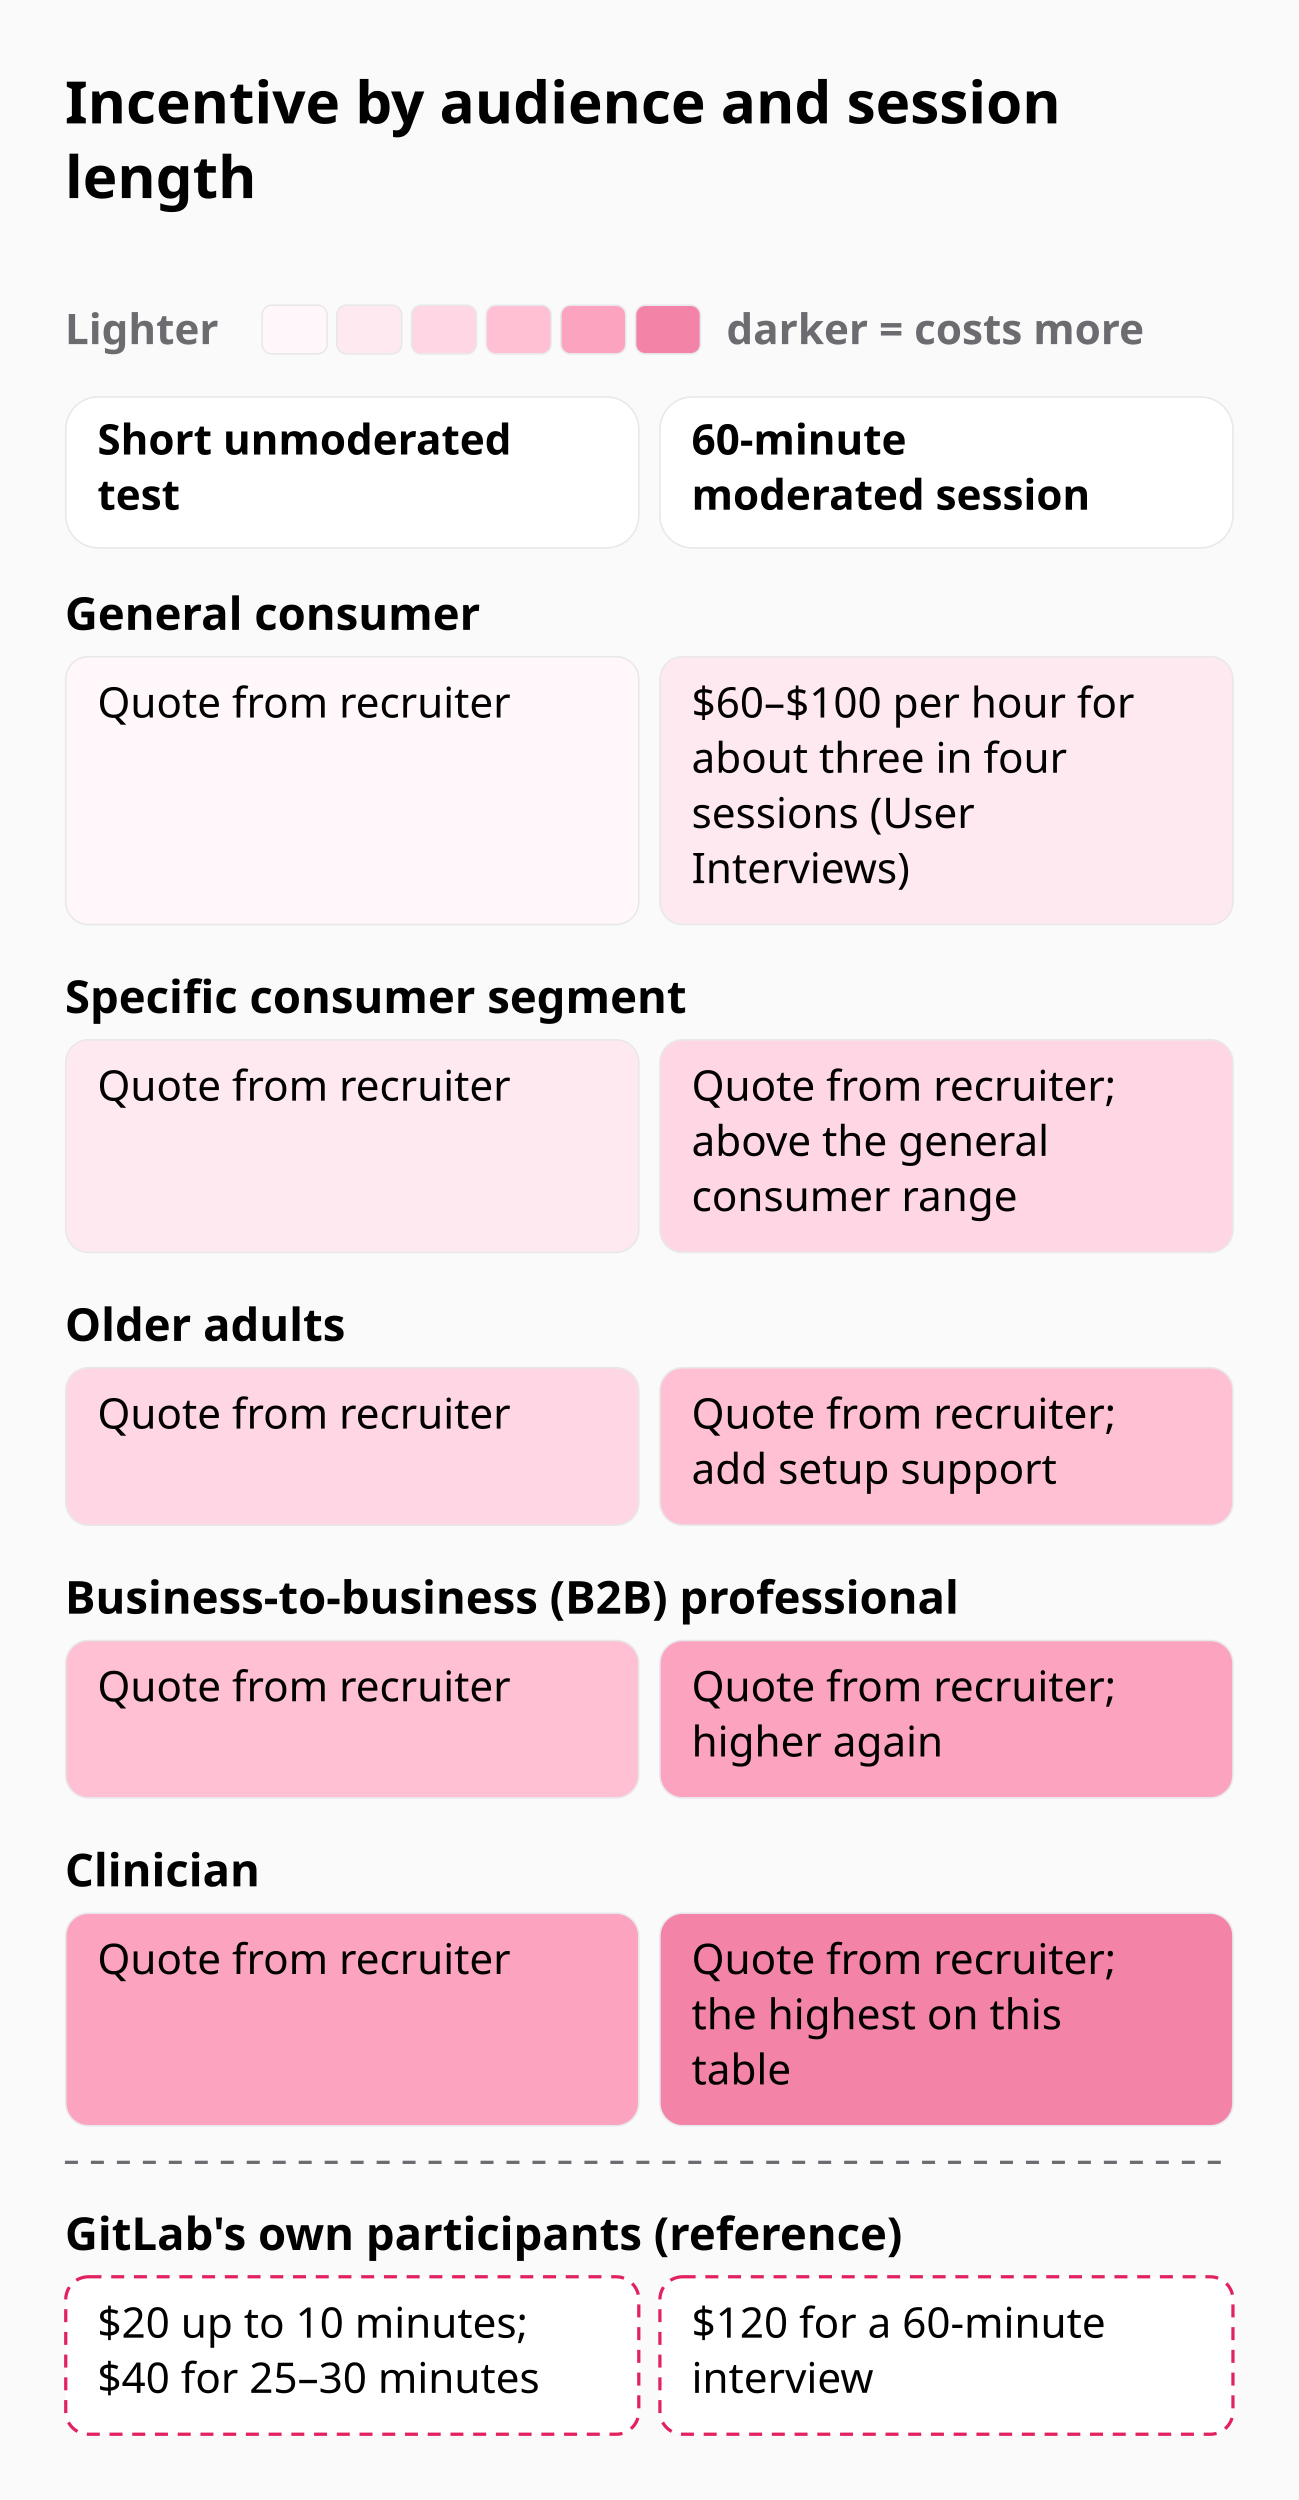
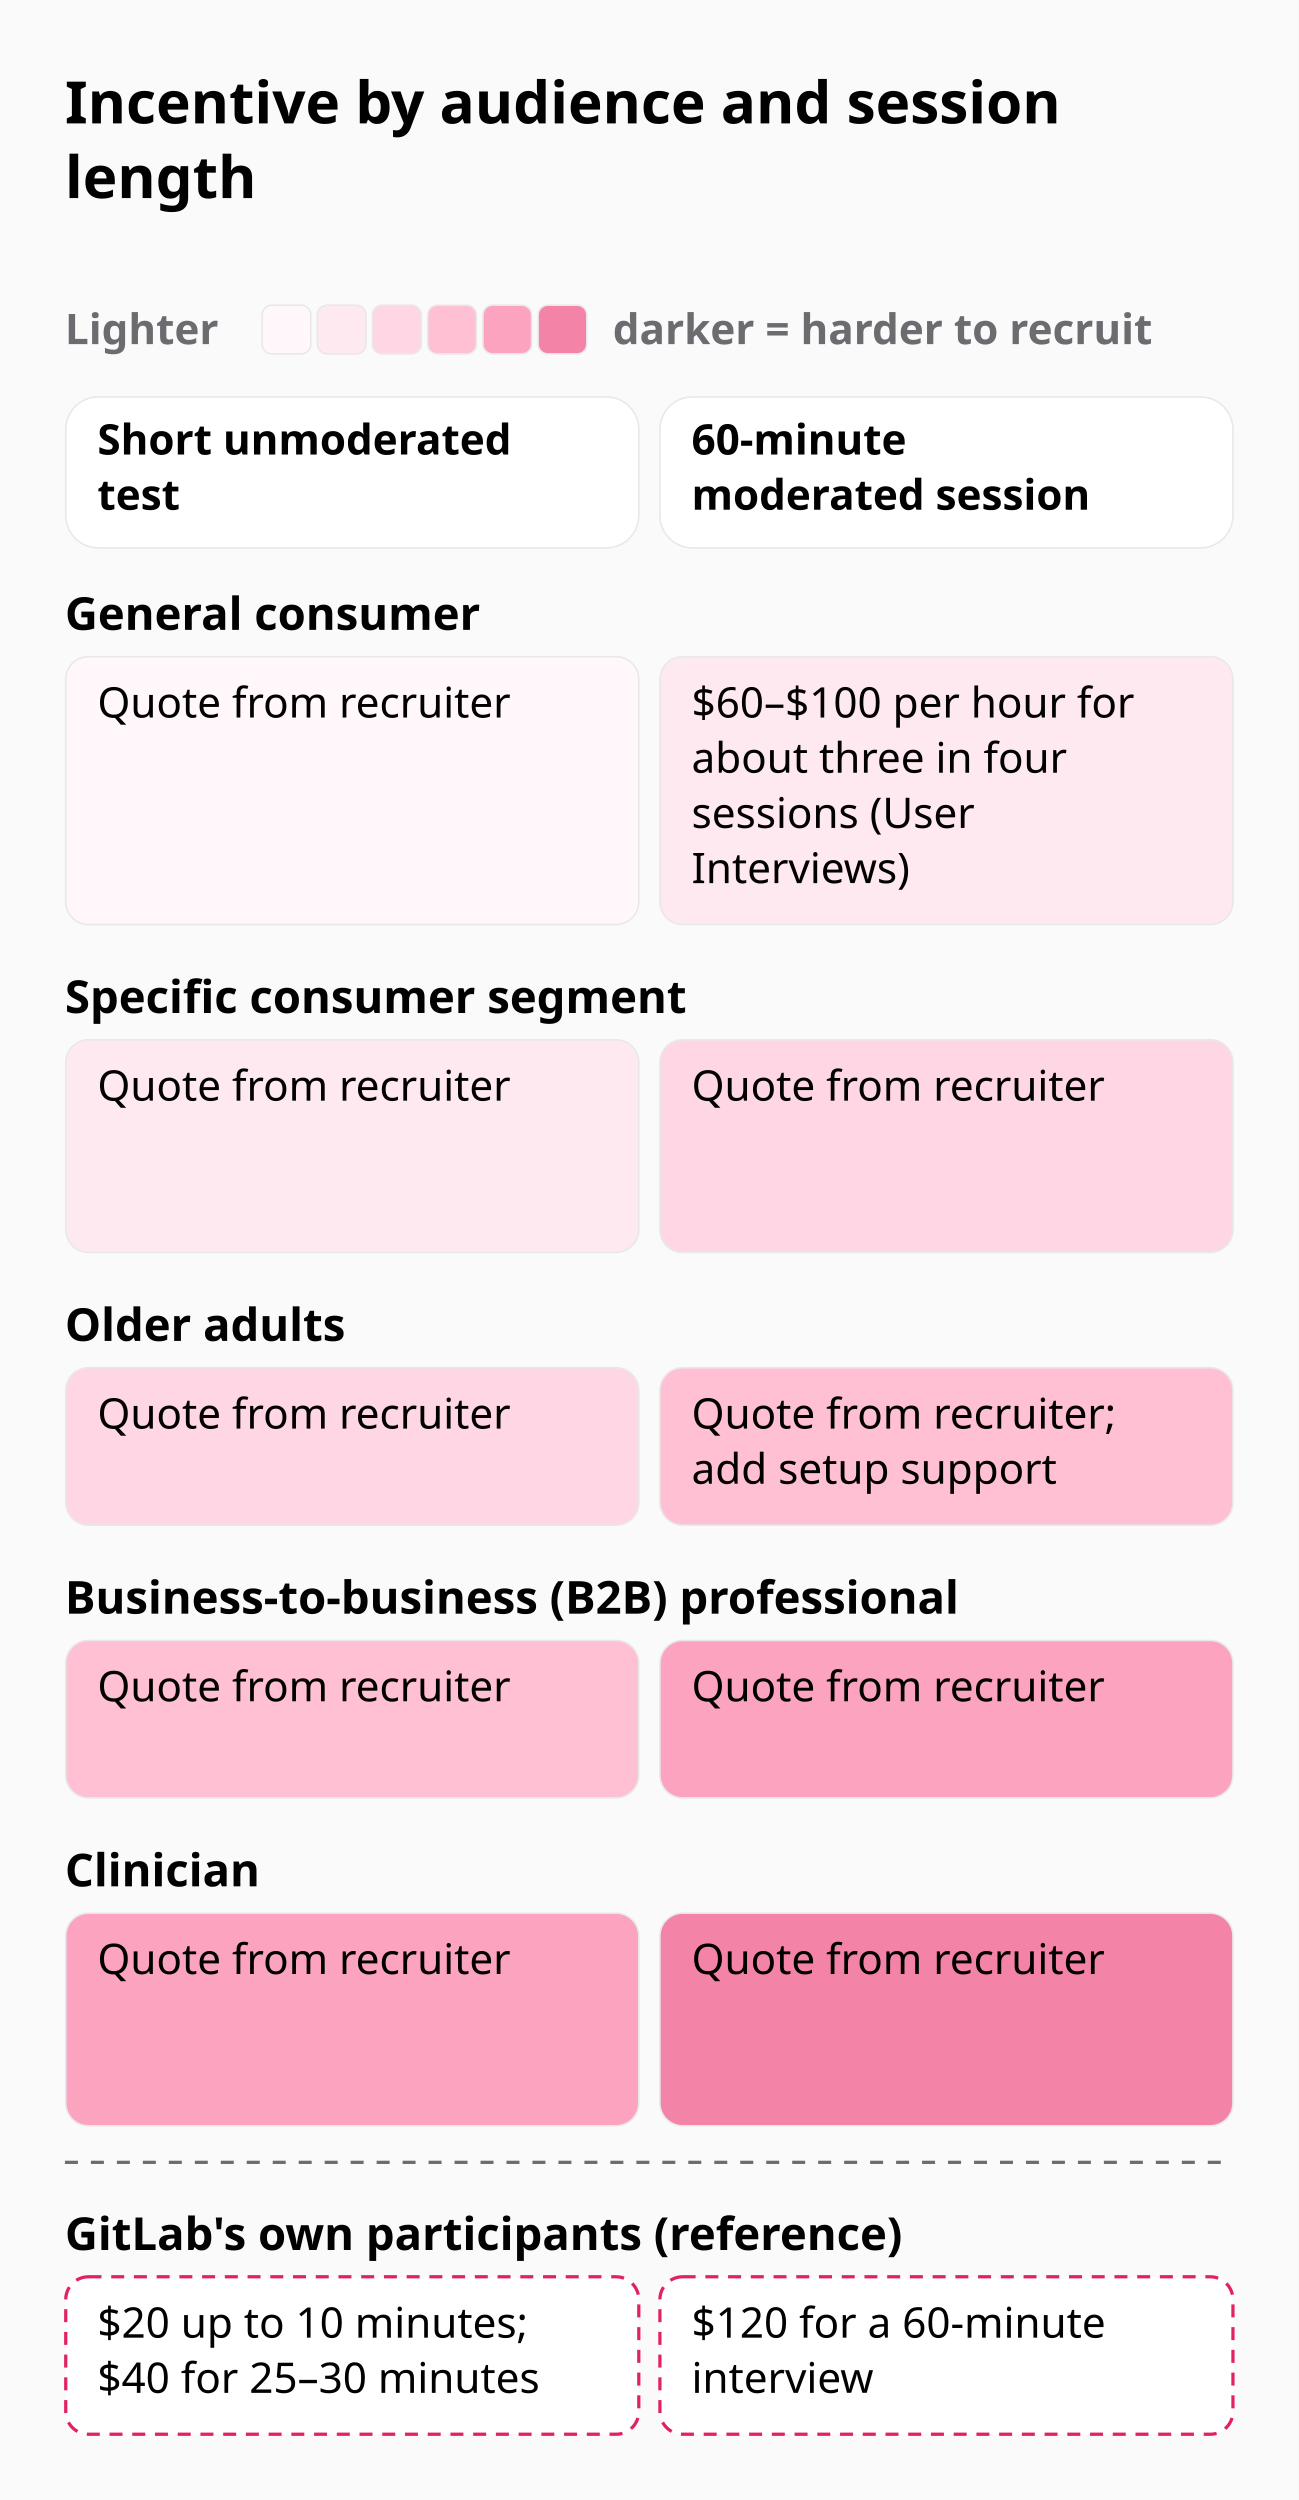
<svg xmlns="http://www.w3.org/2000/svg" viewBox="0 0 800 1540" width="800" height="1540" font-family="Manrope, system-ui, sans-serif">
  <rect width="800" height="1540" fill="#FBFAFB" />
  <text x="40" y="76" font-size="36" font-weight="800" fill="#020101">Incentive by audience and session</text>
  <text x="40" y="122" font-size="36" font-weight="800" fill="#020101">length</text>
  <text x="40" y="212" font-size="26" font-weight="600" fill="#6B6B70">Lighter</text>
-   <rect x="161.485" y="188" width="40" height="30" rx="6" fill="#FFF7FA" stroke="#E8E8EB" />
-   <rect x="207.485" y="188" width="40" height="30" rx="6" fill="#FFE9F0" stroke="#E8E8EB" />
-   <rect x="253.485" y="188" width="40" height="30" rx="6" fill="#FFD6E3" stroke="#E8E8EB" />
-   <rect x="299.485" y="188" width="40" height="30" rx="6" fill="#FFC0D3" stroke="#E8E8EB" />
-   <rect x="345.485" y="188" width="40" height="30" rx="6" fill="#FBA3BF" stroke="#E8E8EB" />
-   <rect x="391.485" y="188" width="40" height="30" rx="6" fill="#F483A8" stroke="#E8E8EB" />
-   <text x="447.485" y="212" font-size="26" font-weight="600" fill="#6B6B70">darker = costs more</text>
+   <rect x="161.485" y="188" width="30" height="30" rx="6" fill="#FFF7FA" stroke="#E8E8EB" />
+   <rect x="195.485" y="188" width="30" height="30" rx="6" fill="#FFE9F0" stroke="#E8E8EB" />
+   <rect x="229.485" y="188" width="30" height="30" rx="6" fill="#FFD6E3" stroke="#E8E8EB" />
+   <rect x="263.485" y="188" width="30" height="30" rx="6" fill="#FFC0D3" stroke="#E8E8EB" />
+   <rect x="297.485" y="188" width="30" height="30" rx="6" fill="#FBA3BF" stroke="#E8E8EB" />
+   <rect x="331.485" y="188" width="30" height="30" rx="6" fill="#F483A8" stroke="#E8E8EB" />
+   <text x="377.485" y="212" font-size="26" font-weight="600" fill="#6B6B70">darker = harder to recruit</text>
  <g class="card" data-id="h1">
    <rect x="40.5" y="244.5" width="353" height="93" rx="20" fill="#FFFFFF" stroke="#E8E8EB" />
    <text x="60" y="280" font-size="26" font-weight="800" fill="#020101">Short unmoderated</text>
    <text x="60" y="314" font-size="26" font-weight="800" fill="#020101">test</text>
  </g>
  <g class="card" data-id="h2">
    <rect x="406.5" y="244.5" width="353" height="93" rx="20" fill="#FFFFFF" stroke="#E8E8EB" />
    <text x="426" y="280" font-size="26" font-weight="800" fill="#020101">60-minute</text>
    <text x="426" y="314" font-size="26" font-weight="800" fill="#020101">moderated session</text>
  </g>
  <g class="card" data-id="r0a">
    <rect x="30" y="356" width="740" height="48" fill="none" stroke="none" />
    <text x="40" y="388" font-size="28" font-weight="800" fill="#020101">General consumer</text>
  </g>
  <g class="card" data-id="r0c0">
    <rect x="40.5" y="404.5" width="353" height="165" rx="14" fill="#FFF7FA" stroke="#E8E8EB" />
    <text x="60" y="442" font-size="26" font-weight="400" fill="#020101">Quote from recruiter</text>
  </g>
  <g class="card" data-id="r0c1">
    <rect x="406.5" y="404.5" width="353" height="165" rx="14" fill="#FFE9F0" stroke="#E8E8EB" />
    <text x="426" y="442" font-size="26" font-weight="400" fill="#020101">$60–$100 per hour for</text>
    <text x="426" y="476" font-size="26" font-weight="400" fill="#020101">about three in four</text>
    <text x="426" y="510" font-size="26" font-weight="400" fill="#020101">sessions (User</text>
    <text x="426" y="544" font-size="26" font-weight="400" fill="#020101">Interviews)</text>
  </g>
  <g class="card" data-id="r1a">
    <rect x="30" y="592" width="740" height="48" fill="none" stroke="none" />
    <text x="40" y="624" font-size="28" font-weight="800" fill="#020101">Specific consumer segment</text>
  </g>
  <g class="card" data-id="r1c0">
    <rect x="40.5" y="640.5" width="353" height="131" rx="14" fill="#FFE9F0" stroke="#E8E8EB" />
    <text x="60" y="678" font-size="26" font-weight="400" fill="#020101">Quote from recruiter</text>
  </g>
  <g class="card" data-id="r1c1">
    <rect x="406.5" y="640.5" width="353" height="131" rx="14" fill="#FFD6E3" stroke="#E8E8EB" />
-     <text x="426" y="678" font-size="26" font-weight="400" fill="#020101">Quote from recruiter;</text>
-     <text x="426" y="712" font-size="26" font-weight="400" fill="#020101">above the general</text>
-     <text x="426" y="746" font-size="26" font-weight="400" fill="#020101">consumer range</text>
+     <text x="426" y="678" font-size="26" font-weight="400" fill="#020101">Quote from recruiter</text>
  </g>
  <g class="card" data-id="r2a">
    <rect x="30" y="794" width="740" height="48" fill="none" stroke="none" />
    <text x="40" y="826" font-size="28" font-weight="800" fill="#020101">Older adults</text>
  </g>
  <g class="card" data-id="r2c0">
    <rect x="40.5" y="842.5" width="353" height="97" rx="14" fill="#FFD6E3" stroke="#E8E8EB" />
    <text x="60" y="880" font-size="26" font-weight="400" fill="#020101">Quote from recruiter</text>
  </g>
  <g class="card" data-id="r2c1">
    <rect x="406.5" y="842.5" width="353" height="97" rx="14" fill="#FFC0D3" stroke="#E8E8EB" />
    <text x="426" y="880" font-size="26" font-weight="400" fill="#020101">Quote from recruiter;</text>
    <text x="426" y="914" font-size="26" font-weight="400" fill="#020101">add setup support</text>
  </g>
  <g class="card" data-id="r3a">
    <rect x="30" y="962" width="740" height="48" fill="none" stroke="none" />
    <text x="40" y="994" font-size="28" font-weight="800" fill="#020101">Business-to-business (B2B) professional</text>
  </g>
  <g class="card" data-id="r3c0">
    <rect x="40.5" y="1010.5" width="353" height="97" rx="14" fill="#FFC0D3" stroke="#E8E8EB" />
    <text x="60" y="1048" font-size="26" font-weight="400" fill="#020101">Quote from recruiter</text>
  </g>
  <g class="card" data-id="r3c1">
    <rect x="406.5" y="1010.5" width="353" height="97" rx="14" fill="#FBA3BF" stroke="#E8E8EB" />
-     <text x="426" y="1048" font-size="26" font-weight="400" fill="#020101">Quote from recruiter;</text>
-     <text x="426" y="1082" font-size="26" font-weight="400" fill="#020101">higher again</text>
+     <text x="426" y="1048" font-size="26" font-weight="400" fill="#020101">Quote from recruiter</text>
  </g>
  <g class="card" data-id="r4a">
    <rect x="30" y="1130" width="740" height="48" fill="none" stroke="none" />
    <text x="40" y="1162" font-size="28" font-weight="800" fill="#020101">Clinician</text>
  </g>
  <g class="card" data-id="r4c0">
    <rect x="40.5" y="1178.5" width="353" height="131" rx="14" fill="#FBA3BF" stroke="#E8E8EB" />
    <text x="60" y="1216" font-size="26" font-weight="400" fill="#020101">Quote from recruiter</text>
  </g>
  <g class="card" data-id="r4c1">
    <rect x="406.5" y="1178.5" width="353" height="131" rx="14" fill="#F483A8" stroke="#E8E8EB" />
-     <text x="426" y="1216" font-size="26" font-weight="400" fill="#020101">Quote from recruiter;</text>
-     <text x="426" y="1250" font-size="26" font-weight="400" fill="#020101">the highest on this</text>
-     <text x="426" y="1284" font-size="26" font-weight="400" fill="#020101">table</text>
+     <text x="426" y="1216" font-size="26" font-weight="400" fill="#020101">Quote from recruiter</text>
  </g>
  <path d="M40 1332 H760" stroke="#6B6B70" stroke-width="2" stroke-dasharray="8 8" />
  <g class="card" data-id="r5a">
    <rect x="30" y="1354" width="740" height="48" fill="none" stroke="none" />
    <text x="40" y="1386" font-size="28" font-weight="800" fill="#020101">GitLab's own participants (reference)</text>
  </g>
  <g class="card" data-id="r5c0">
    <rect x="40.5" y="1402.5" width="353" height="97" rx="14" fill="#FFFFFF" stroke="#E2225F" stroke-dasharray="8 6" stroke-width="2" />
    <text x="60" y="1440" font-size="26" font-weight="400" fill="#020101">$20 up to 10 minutes;</text>
    <text x="60" y="1474" font-size="26" font-weight="400" fill="#020101">$40 for 25–30 minutes</text>
  </g>
  <g class="card" data-id="r5c1">
    <rect x="406.5" y="1402.5" width="353" height="97" rx="14" fill="#FFFFFF" stroke="#E2225F" stroke-dasharray="8 6" stroke-width="2" />
    <text x="426" y="1440" font-size="26" font-weight="400" fill="#020101">$120 for a 60-minute</text>
    <text x="426" y="1474" font-size="26" font-weight="400" fill="#020101">interview</text>
  </g>
</svg>
